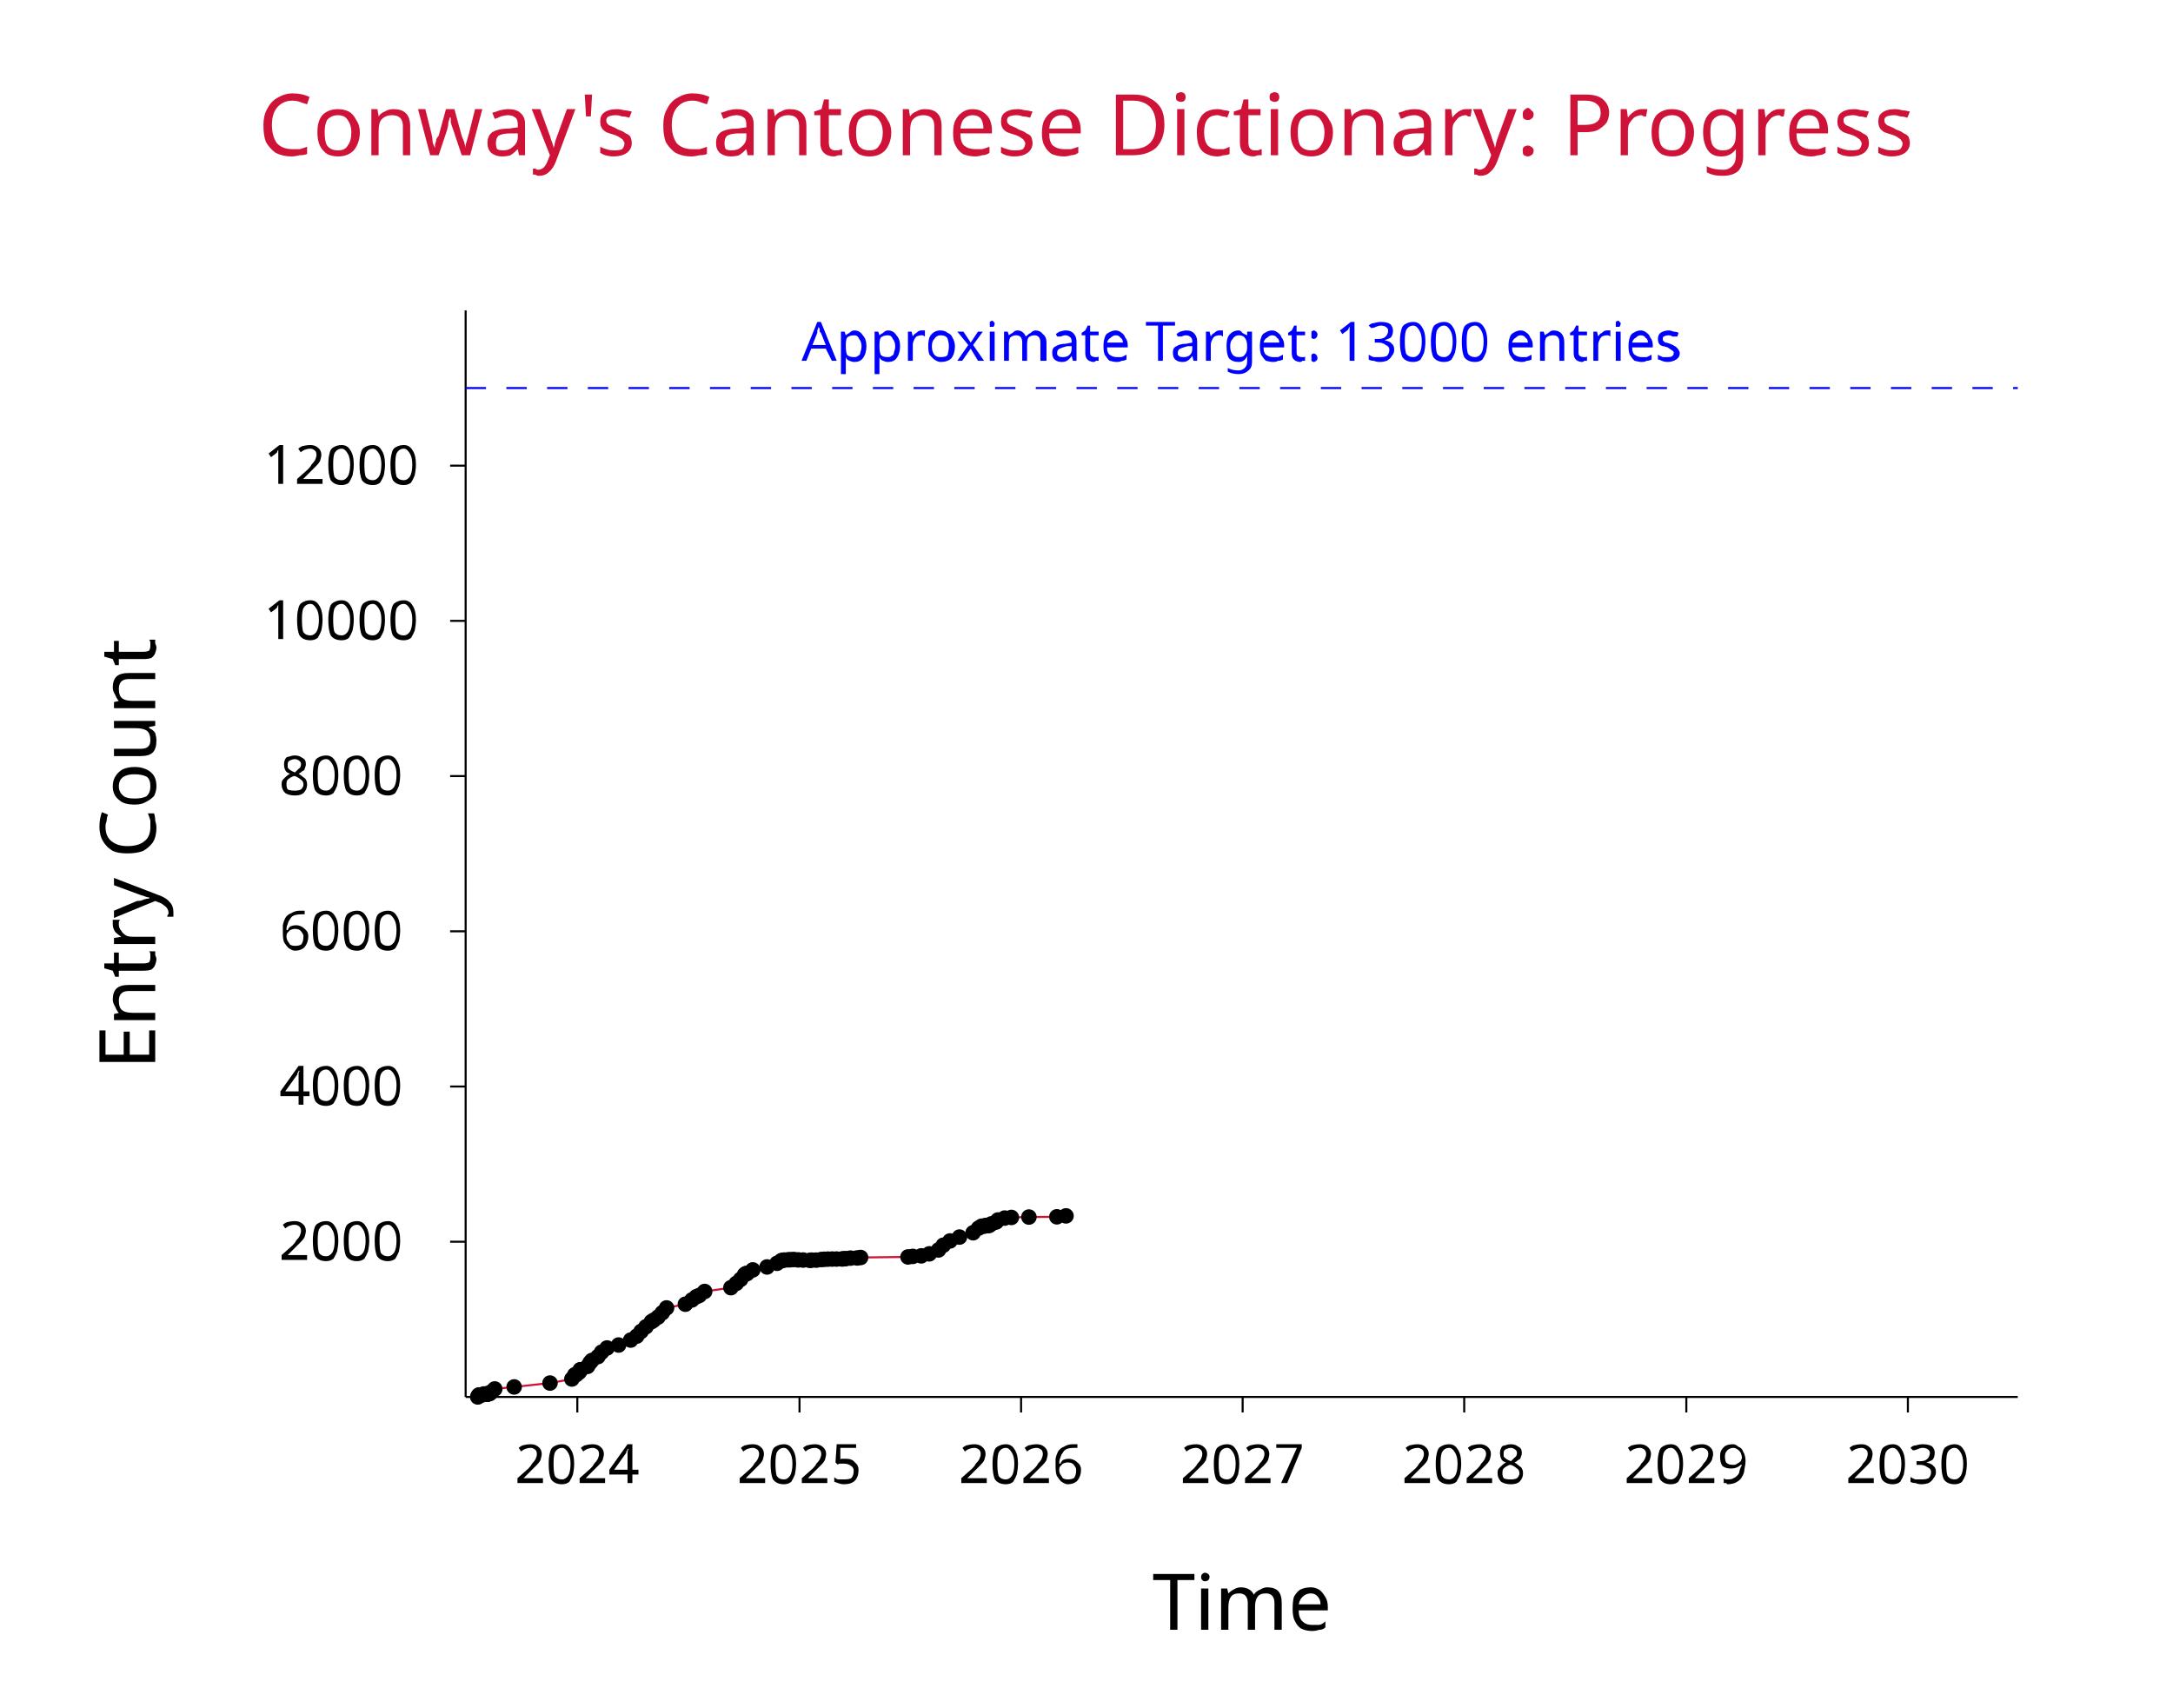
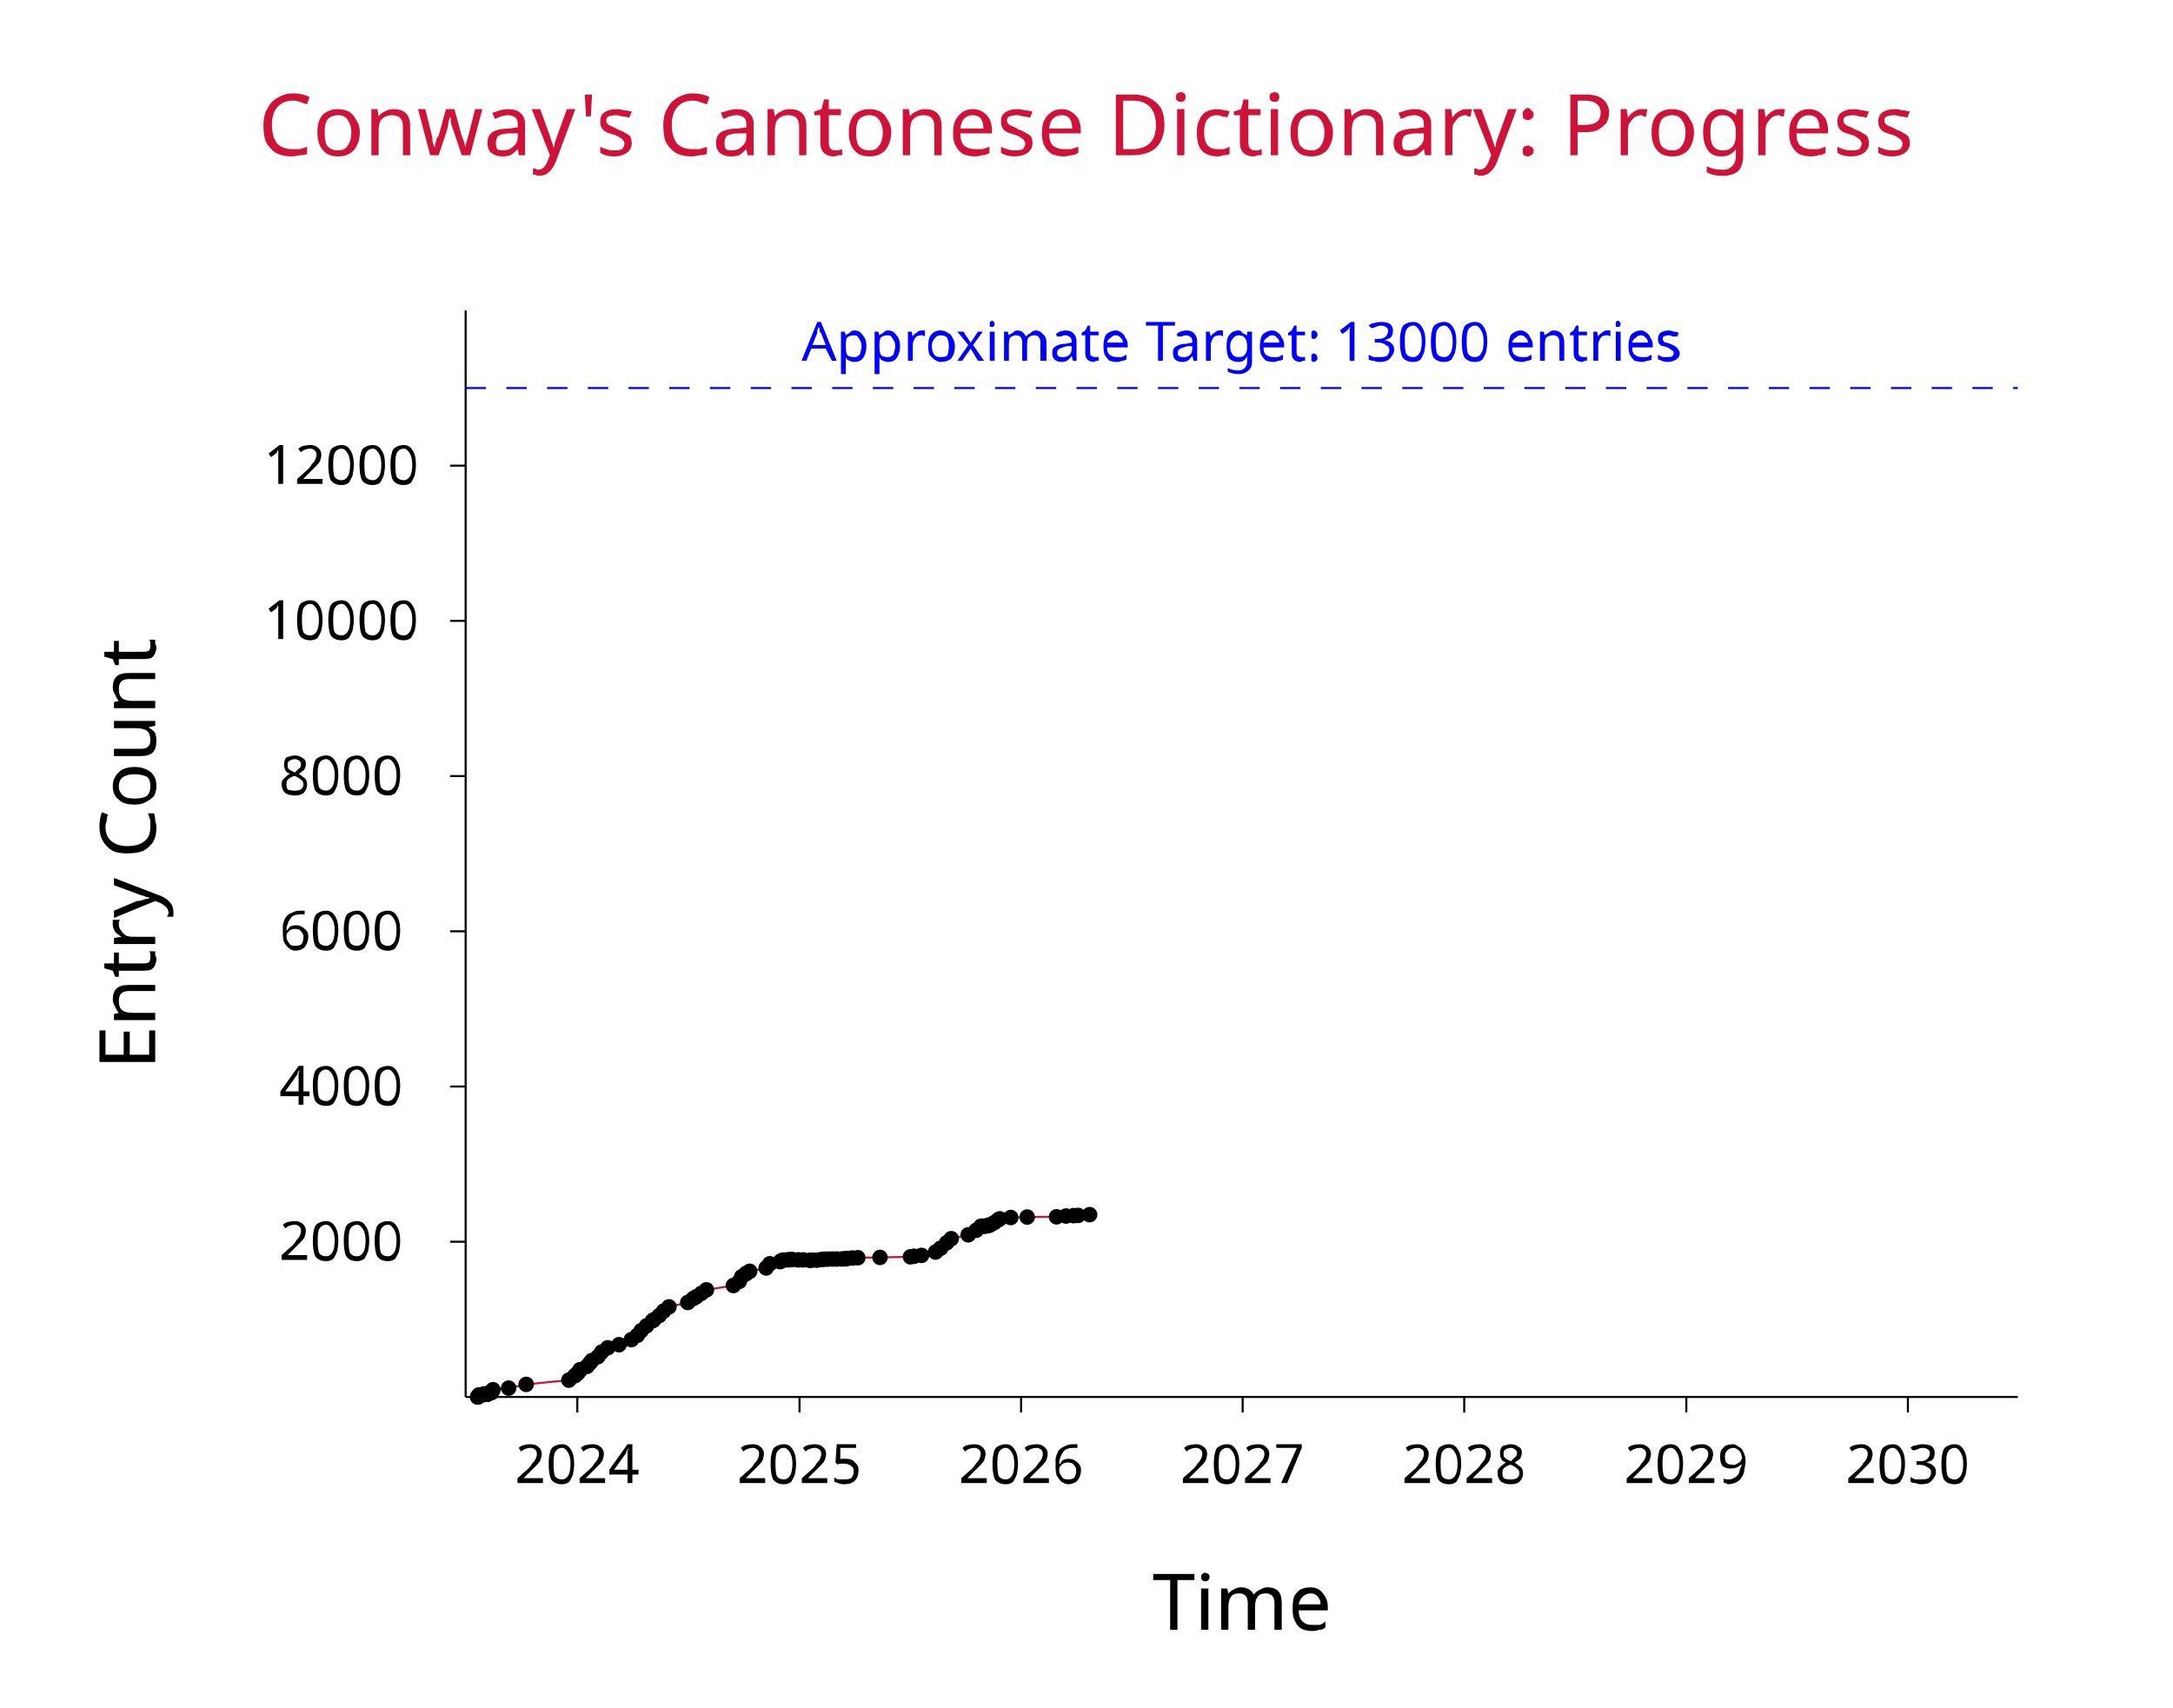
<svg xmlns="http://www.w3.org/2000/svg" viewBox="-6 -4 28 22" width="960px">
  <style>
circle:hover {fill: #cf1338}
circle {fill: black}
line, polyline {stroke: black; stroke-width: 0.104%}polyline {stroke: #cf1338}line.target {stroke: blue; stroke-dasharray: 1.042%}
polyline {fill: none}text {font-family: sans-serif; font-size: 1px; text-anchor: middle}
text.target {fill: blue; font-size: 0.7px}
text.tick {font-size: 0.7px}
text.title {fill: #cf1338; font-size: 1.1px}
</style>
  <text class="title" x="8" y="-2">Conway's Cantonese Dictionary: Progress</text>
  <line x1="0" y1="14" x2="20" y2="14" />
  <text x="10" y="14" dy="3em">Time</text>
  <line x1="1.439" y1="14" x2="1.439" y2="14.2" />
  <text class="tick" x="1.439" y="14.2" dy="1.3em">2024</text>
  <line x1="4.302" y1="14" x2="4.302" y2="14.2" />
  <text class="tick" x="4.302" y="14.2" dy="1.3em">2025</text>
  <line x1="7.157" y1="14" x2="7.157" y2="14.2" />
  <text class="tick" x="7.157" y="14.2" dy="1.3em">2026</text>
  <line x1="10.012" y1="14" x2="10.012" y2="14.2" />
  <text class="tick" x="10.012" y="14.2" dy="1.3em">2027</text>
  <line x1="12.867" y1="14" x2="12.867" y2="14.2" />
  <text class="tick" x="12.867" y="14.2" dy="1.3em">2028</text>
  <line x1="15.729" y1="14" x2="15.729" y2="14.2" />
  <text class="tick" x="15.729" y="14.2" dy="1.3em">2029</text>
  <line x1="18.584" y1="14" x2="18.584" y2="14.2" />
  <text class="tick" x="18.584" y="14.2" dy="1.3em">2030</text>
  <line x1="0" y1="14" x2="0" y2="0" />
  <text x="0" y="7" dy="-4em" transform="rotate(-90 0 7)">Entry Count</text>
  <line x1="0" y1="12" x2="-0.2" y2="12" />
  <text class="tick" x="-0.2" y="12" dx="-2em" dy="0.33em">2000</text>
  <line x1="0" y1="10" x2="-0.2" y2="10" />
  <text class="tick" x="-0.2" y="10" dx="-2em" dy="0.33em">4000</text>
  <line x1="0" y1="8" x2="-0.2" y2="8" />
  <text class="tick" x="-0.2" y="8" dx="-2em" dy="0.33em">6000</text>
  <line x1="0" y1="6" x2="-0.2" y2="6" />
  <text class="tick" x="-0.2" y="6" dx="-2em" dy="0.33em">8000</text>
  <line x1="0" y1="4" x2="-0.2" y2="4" />
  <text class="tick" x="-0.2" y="4" dx="-2em" dy="0.33em">10000</text>
  <line x1="0" y1="2" x2="-0.2" y2="2" />
  <text class="tick" x="-0.2" y="2" dx="-2em" dy="0.33em">12000</text>
  <line class="target" x1="0" y1="1" x2="20" y2="1" />
  <text class="target" x="10" y="1" dy="-0.5em">Approximate Target: 13000 entries</text>
-   <polyline points="7.736,11.667 7.618,11.679 7.258,11.682 7.032,11.687 6.946,11.695 6.859,11.72 6.836,11.746 6.774,11.77 6.746,11.79 6.734,11.79 6.703,11.79 6.678,11.8 6.648,11.8 6.609,11.825 6.539,11.884 6.363,11.94 6.241,11.99 6.155,12.045 6.093,12.106 5.974,12.156 5.871,12.182 5.761,12.189 5.7,12.196 5.089,12.203 5.044,12.209 4.959,12.211 4.897,12.218 4.873,12.22 4.849,12.222 4.779,12.223 4.724,12.223 4.67,12.224 4.622,12.226 4.584,12.229 4.518,12.237 4.458,12.237 4.435,12.24 4.349,12.236 4.286,12.234 4.228,12.229 4.184,12.232 4.154,12.233 4.106,12.236 4.082,12.24 4.067,12.245 4.012,12.278 3.884,12.325 3.7,12.363 3.628,12.409 3.614,12.41 3.595,12.423 3.543,12.485 3.487,12.537 3.418,12.592 3.08,12.641 3.011,12.692 2.972,12.709 2.916,12.75 2.831,12.805 2.589,12.853 2.534,12.915 2.479,12.971 2.422,13.012 2.393,13.031 2.323,13.096 2.26,13.156 2.205,13.216 2.127,13.267 1.971,13.331 1.822,13.369 1.752,13.423 1.705,13.48 1.627,13.53 1.603,13.558 1.571,13.606 1.486,13.65 1.476,13.65 1.462,13.682 1.425,13.713 1.407,13.714 1.369,13.769 1.087,13.821 0.625,13.871 0.375,13.897 0.337,13.931 0.312,13.956 0.283,13.962 0.282,13.962 0.281,13.962 0.281,13.962 0.28,13.962 0.28,13.962 0.274,13.962 0.274,13.962 0.273,13.962 0.258,13.962 0.257,13.962 0.234,13.962 0.211,13.974 0.171,13.974 0.162,13.988 0.156,14" />
-   <circle cx="7.736" cy="11.667" r="0.1" />
-   <circle cx="7.618" cy="11.679" r="0.1" />
-   <circle cx="7.258" cy="11.682" r="0.1" />
-   <circle cx="7.032" cy="11.687" r="0.1" />
-   <circle cx="6.946" cy="11.695" r="0.1" />
+   <polyline points="8.04,11.651 7.892,11.661 7.834,11.664 7.736,11.669 7.614,11.679 7.236,11.682 7.024,11.688 6.883,11.705 6.859,11.72 6.812,11.754 6.766,11.778 6.742,11.79 6.726,11.79 6.691,11.8 6.664,11.8 6.641,11.8 6.578,11.853 6.476,11.911 6.257,11.961 6.198,12.014 6.12,12.084 6.055,12.133 5.874,12.176 5.778,12.187 5.732,12.194 5.339,12.202 5.053,12.206 4.982,12.21 4.912,12.217 4.886,12.22 4.85,12.222 4.779,12.223 4.725,12.223 4.67,12.224 4.623,12.225 4.584,12.229 4.525,12.238 4.458,12.237 4.435,12.24 4.349,12.234 4.286,12.234 4.208,12.229 4.177,12.232 4.153,12.233 4.099,12.236 4.075,12.241 4.052,12.257 3.919,12.284 3.872,12.338 3.66,12.381 3.615,12.41 3.614,12.41 3.559,12.45 3.526,12.511 3.45,12.564 3.103,12.62 3.035,12.666 2.972,12.709 2.933,12.732 2.862,12.783 2.62,12.839 2.55,12.894 2.495,12.951 2.423,13.008 2.409,13.017 2.331,13.084 2.261,13.147 2.213,13.206 2.135,13.262 1.976,13.327 1.83,13.367 1.752,13.422 1.705,13.481 1.627,13.531 1.603,13.56 1.564,13.606 1.479,13.65 1.474,13.65 1.447,13.692 1.424,13.713 1.406,13.727 1.33,13.783 0.78,13.838 0.554,13.886 0.352,13.907 0.334,13.944 0.289,13.956 0.282,13.962 0.281,13.962 0.281,13.962 0.28,13.962 0.28,13.962 0.279,13.962 0.274,13.962 0.273,13.962 0.258,13.962 0.257,13.962 0.234,13.962 0.219,13.974 0.172,13.974 0.163,13.986 0.156,14 0.156,14" />
+   <circle cx="8.04" cy="11.651" r="0.1" />
+   <circle cx="7.892" cy="11.661" r="0.1" />
+   <circle cx="7.834" cy="11.664" r="0.1" />
+   <circle cx="7.736" cy="11.669" r="0.1" />
+   <circle cx="7.614" cy="11.679" r="0.1" />
+   <circle cx="7.236" cy="11.682" r="0.1" />
+   <circle cx="7.024" cy="11.688" r="0.1" />
+   <circle cx="6.883" cy="11.705" r="0.1" />
  <circle cx="6.859" cy="11.72" r="0.1" />
-   <circle cx="6.836" cy="11.746" r="0.1" />
-   <circle cx="6.774" cy="11.77" r="0.1" />
-   <circle cx="6.746" cy="11.79" r="0.1" />
-   <circle cx="6.734" cy="11.79" r="0.1" />
-   <circle cx="6.703" cy="11.79" r="0.1" />
-   <circle cx="6.678" cy="11.8" r="0.1" />
-   <circle cx="6.648" cy="11.8" r="0.1" />
-   <circle cx="6.609" cy="11.825" r="0.1" />
-   <circle cx="6.539" cy="11.884" r="0.1" />
-   <circle cx="6.363" cy="11.94" r="0.1" />
-   <circle cx="6.241" cy="11.99" r="0.1" />
-   <circle cx="6.155" cy="12.045" r="0.1" />
-   <circle cx="6.093" cy="12.106" r="0.1" />
-   <circle cx="5.974" cy="12.156" r="0.1" />
-   <circle cx="5.871" cy="12.182" r="0.1" />
-   <circle cx="5.761" cy="12.189" r="0.1" />
-   <circle cx="5.7" cy="12.196" r="0.1" />
-   <circle cx="5.089" cy="12.203" r="0.1" />
-   <circle cx="5.044" cy="12.209" r="0.1" />
-   <circle cx="4.959" cy="12.211" r="0.1" />
-   <circle cx="4.897" cy="12.218" r="0.1" />
-   <circle cx="4.873" cy="12.22" r="0.1" />
-   <circle cx="4.849" cy="12.222" r="0.1" />
+   <circle cx="6.812" cy="11.754" r="0.1" />
+   <circle cx="6.766" cy="11.778" r="0.1" />
+   <circle cx="6.742" cy="11.79" r="0.1" />
+   <circle cx="6.726" cy="11.79" r="0.1" />
+   <circle cx="6.691" cy="11.8" r="0.1" />
+   <circle cx="6.664" cy="11.8" r="0.1" />
+   <circle cx="6.641" cy="11.8" r="0.1" />
+   <circle cx="6.578" cy="11.853" r="0.1" />
+   <circle cx="6.476" cy="11.911" r="0.1" />
+   <circle cx="6.257" cy="11.961" r="0.1" />
+   <circle cx="6.198" cy="12.014" r="0.1" />
+   <circle cx="6.12" cy="12.084" r="0.1" />
+   <circle cx="6.055" cy="12.133" r="0.1" />
+   <circle cx="5.874" cy="12.176" r="0.1" />
+   <circle cx="5.778" cy="12.187" r="0.1" />
+   <circle cx="5.732" cy="12.194" r="0.1" />
+   <circle cx="5.339" cy="12.202" r="0.1" />
+   <circle cx="5.053" cy="12.206" r="0.1" />
+   <circle cx="4.982" cy="12.21" r="0.1" />
+   <circle cx="4.912" cy="12.217" r="0.1" />
+   <circle cx="4.886" cy="12.22" r="0.1" />
+   <circle cx="4.85" cy="12.222" r="0.1" />
  <circle cx="4.779" cy="12.223" r="0.1" />
-   <circle cx="4.724" cy="12.223" r="0.1" />
+   <circle cx="4.725" cy="12.223" r="0.1" />
  <circle cx="4.67" cy="12.224" r="0.1" />
-   <circle cx="4.622" cy="12.226" r="0.1" />
+   <circle cx="4.623" cy="12.225" r="0.1" />
  <circle cx="4.584" cy="12.229" r="0.1" />
-   <circle cx="4.518" cy="12.237" r="0.1" />
+   <circle cx="4.525" cy="12.238" r="0.1" />
  <circle cx="4.458" cy="12.237" r="0.1" />
  <circle cx="4.435" cy="12.24" r="0.1" />
-   <circle cx="4.349" cy="12.236" r="0.1" />
+   <circle cx="4.349" cy="12.234" r="0.1" />
  <circle cx="4.286" cy="12.234" r="0.1" />
-   <circle cx="4.228" cy="12.229" r="0.1" />
-   <circle cx="4.184" cy="12.232" r="0.1" />
-   <circle cx="4.154" cy="12.233" r="0.1" />
-   <circle cx="4.106" cy="12.236" r="0.1" />
-   <circle cx="4.082" cy="12.24" r="0.1" />
-   <circle cx="4.067" cy="12.245" r="0.1" />
-   <circle cx="4.012" cy="12.278" r="0.1" />
-   <circle cx="3.884" cy="12.325" r="0.1" />
-   <circle cx="3.7" cy="12.363" r="0.1" />
-   <circle cx="3.628" cy="12.409" r="0.1" />
+   <circle cx="4.208" cy="12.229" r="0.1" />
+   <circle cx="4.177" cy="12.232" r="0.1" />
+   <circle cx="4.153" cy="12.233" r="0.1" />
+   <circle cx="4.099" cy="12.236" r="0.1" />
+   <circle cx="4.075" cy="12.241" r="0.1" />
+   <circle cx="4.052" cy="12.257" r="0.1" />
+   <circle cx="3.919" cy="12.284" r="0.1" />
+   <circle cx="3.872" cy="12.338" r="0.1" />
+   <circle cx="3.66" cy="12.381" r="0.1" />
+   <circle cx="3.615" cy="12.41" r="0.1" />
  <circle cx="3.614" cy="12.41" r="0.1" />
-   <circle cx="3.595" cy="12.423" r="0.1" />
-   <circle cx="3.543" cy="12.485" r="0.1" />
-   <circle cx="3.487" cy="12.537" r="0.1" />
-   <circle cx="3.418" cy="12.592" r="0.1" />
-   <circle cx="3.08" cy="12.641" r="0.1" />
-   <circle cx="3.011" cy="12.692" r="0.1" />
+   <circle cx="3.559" cy="12.45" r="0.1" />
+   <circle cx="3.526" cy="12.511" r="0.1" />
+   <circle cx="3.45" cy="12.564" r="0.1" />
+   <circle cx="3.103" cy="12.62" r="0.1" />
+   <circle cx="3.035" cy="12.666" r="0.1" />
  <circle cx="2.972" cy="12.709" r="0.1" />
-   <circle cx="2.916" cy="12.75" r="0.1" />
-   <circle cx="2.831" cy="12.805" r="0.1" />
-   <circle cx="2.589" cy="12.853" r="0.1" />
-   <circle cx="2.534" cy="12.915" r="0.1" />
-   <circle cx="2.479" cy="12.971" r="0.1" />
-   <circle cx="2.422" cy="13.012" r="0.1" />
-   <circle cx="2.393" cy="13.031" r="0.1" />
-   <circle cx="2.323" cy="13.096" r="0.1" />
-   <circle cx="2.26" cy="13.156" r="0.1" />
-   <circle cx="2.205" cy="13.216" r="0.1" />
-   <circle cx="2.127" cy="13.267" r="0.1" />
-   <circle cx="1.971" cy="13.331" r="0.1" />
-   <circle cx="1.822" cy="13.369" r="0.1" />
-   <circle cx="1.752" cy="13.423" r="0.1" />
-   <circle cx="1.705" cy="13.48" r="0.1" />
-   <circle cx="1.627" cy="13.53" r="0.1" />
-   <circle cx="1.603" cy="13.558" r="0.1" />
-   <circle cx="1.571" cy="13.606" r="0.1" />
-   <circle cx="1.486" cy="13.65" r="0.1" />
-   <circle cx="1.476" cy="13.65" r="0.1" />
-   <circle cx="1.462" cy="13.682" r="0.1" />
-   <circle cx="1.425" cy="13.713" r="0.1" />
-   <circle cx="1.407" cy="13.714" r="0.1" />
-   <circle cx="1.369" cy="13.769" r="0.1" />
-   <circle cx="1.087" cy="13.821" r="0.1" />
-   <circle cx="0.625" cy="13.871" r="0.1" />
-   <circle cx="0.375" cy="13.897" r="0.1" />
-   <circle cx="0.337" cy="13.931" r="0.1" />
-   <circle cx="0.312" cy="13.956" r="0.1" />
-   <circle cx="0.283" cy="13.962" r="0.1" />
+   <circle cx="2.933" cy="12.732" r="0.1" />
+   <circle cx="2.862" cy="12.783" r="0.1" />
+   <circle cx="2.62" cy="12.839" r="0.1" />
+   <circle cx="2.55" cy="12.894" r="0.1" />
+   <circle cx="2.495" cy="12.951" r="0.1" />
+   <circle cx="2.423" cy="13.008" r="0.1" />
+   <circle cx="2.409" cy="13.017" r="0.1" />
+   <circle cx="2.331" cy="13.084" r="0.1" />
+   <circle cx="2.261" cy="13.147" r="0.1" />
+   <circle cx="2.213" cy="13.206" r="0.1" />
+   <circle cx="2.135" cy="13.262" r="0.1" />
+   <circle cx="1.976" cy="13.327" r="0.1" />
+   <circle cx="1.83" cy="13.367" r="0.1" />
+   <circle cx="1.752" cy="13.422" r="0.1" />
+   <circle cx="1.705" cy="13.481" r="0.1" />
+   <circle cx="1.627" cy="13.531" r="0.1" />
+   <circle cx="1.603" cy="13.56" r="0.1" />
+   <circle cx="1.564" cy="13.606" r="0.1" />
+   <circle cx="1.479" cy="13.65" r="0.1" />
+   <circle cx="1.474" cy="13.65" r="0.1" />
+   <circle cx="1.447" cy="13.692" r="0.1" />
+   <circle cx="1.424" cy="13.713" r="0.1" />
+   <circle cx="1.406" cy="13.727" r="0.1" />
+   <circle cx="1.33" cy="13.783" r="0.1" />
+   <circle cx="0.78" cy="13.838" r="0.1" />
+   <circle cx="0.554" cy="13.886" r="0.1" />
+   <circle cx="0.352" cy="13.907" r="0.1" />
+   <circle cx="0.334" cy="13.944" r="0.1" />
+   <circle cx="0.289" cy="13.956" r="0.1" />
  <circle cx="0.282" cy="13.962" r="0.1" />
  <circle cx="0.281" cy="13.962" r="0.1" />
  <circle cx="0.281" cy="13.962" r="0.1" />
  <circle cx="0.28" cy="13.962" r="0.1" />
  <circle cx="0.28" cy="13.962" r="0.1" />
-   <circle cx="0.274" cy="13.962" r="0.1" />
+   <circle cx="0.279" cy="13.962" r="0.1" />
  <circle cx="0.274" cy="13.962" r="0.1" />
  <circle cx="0.273" cy="13.962" r="0.1" />
  <circle cx="0.258" cy="13.962" r="0.1" />
  <circle cx="0.257" cy="13.962" r="0.1" />
  <circle cx="0.234" cy="13.962" r="0.1" />
-   <circle cx="0.211" cy="13.974" r="0.1" />
-   <circle cx="0.171" cy="13.974" r="0.1" />
-   <circle cx="0.162" cy="13.988" r="0.1" />
+   <circle cx="0.219" cy="13.974" r="0.1" />
+   <circle cx="0.172" cy="13.974" r="0.1" />
+   <circle cx="0.163" cy="13.986" r="0.1" />
+   <circle cx="0.156" cy="14" r="0.1" />
  <circle cx="0.156" cy="14" r="0.1" />
</svg>
